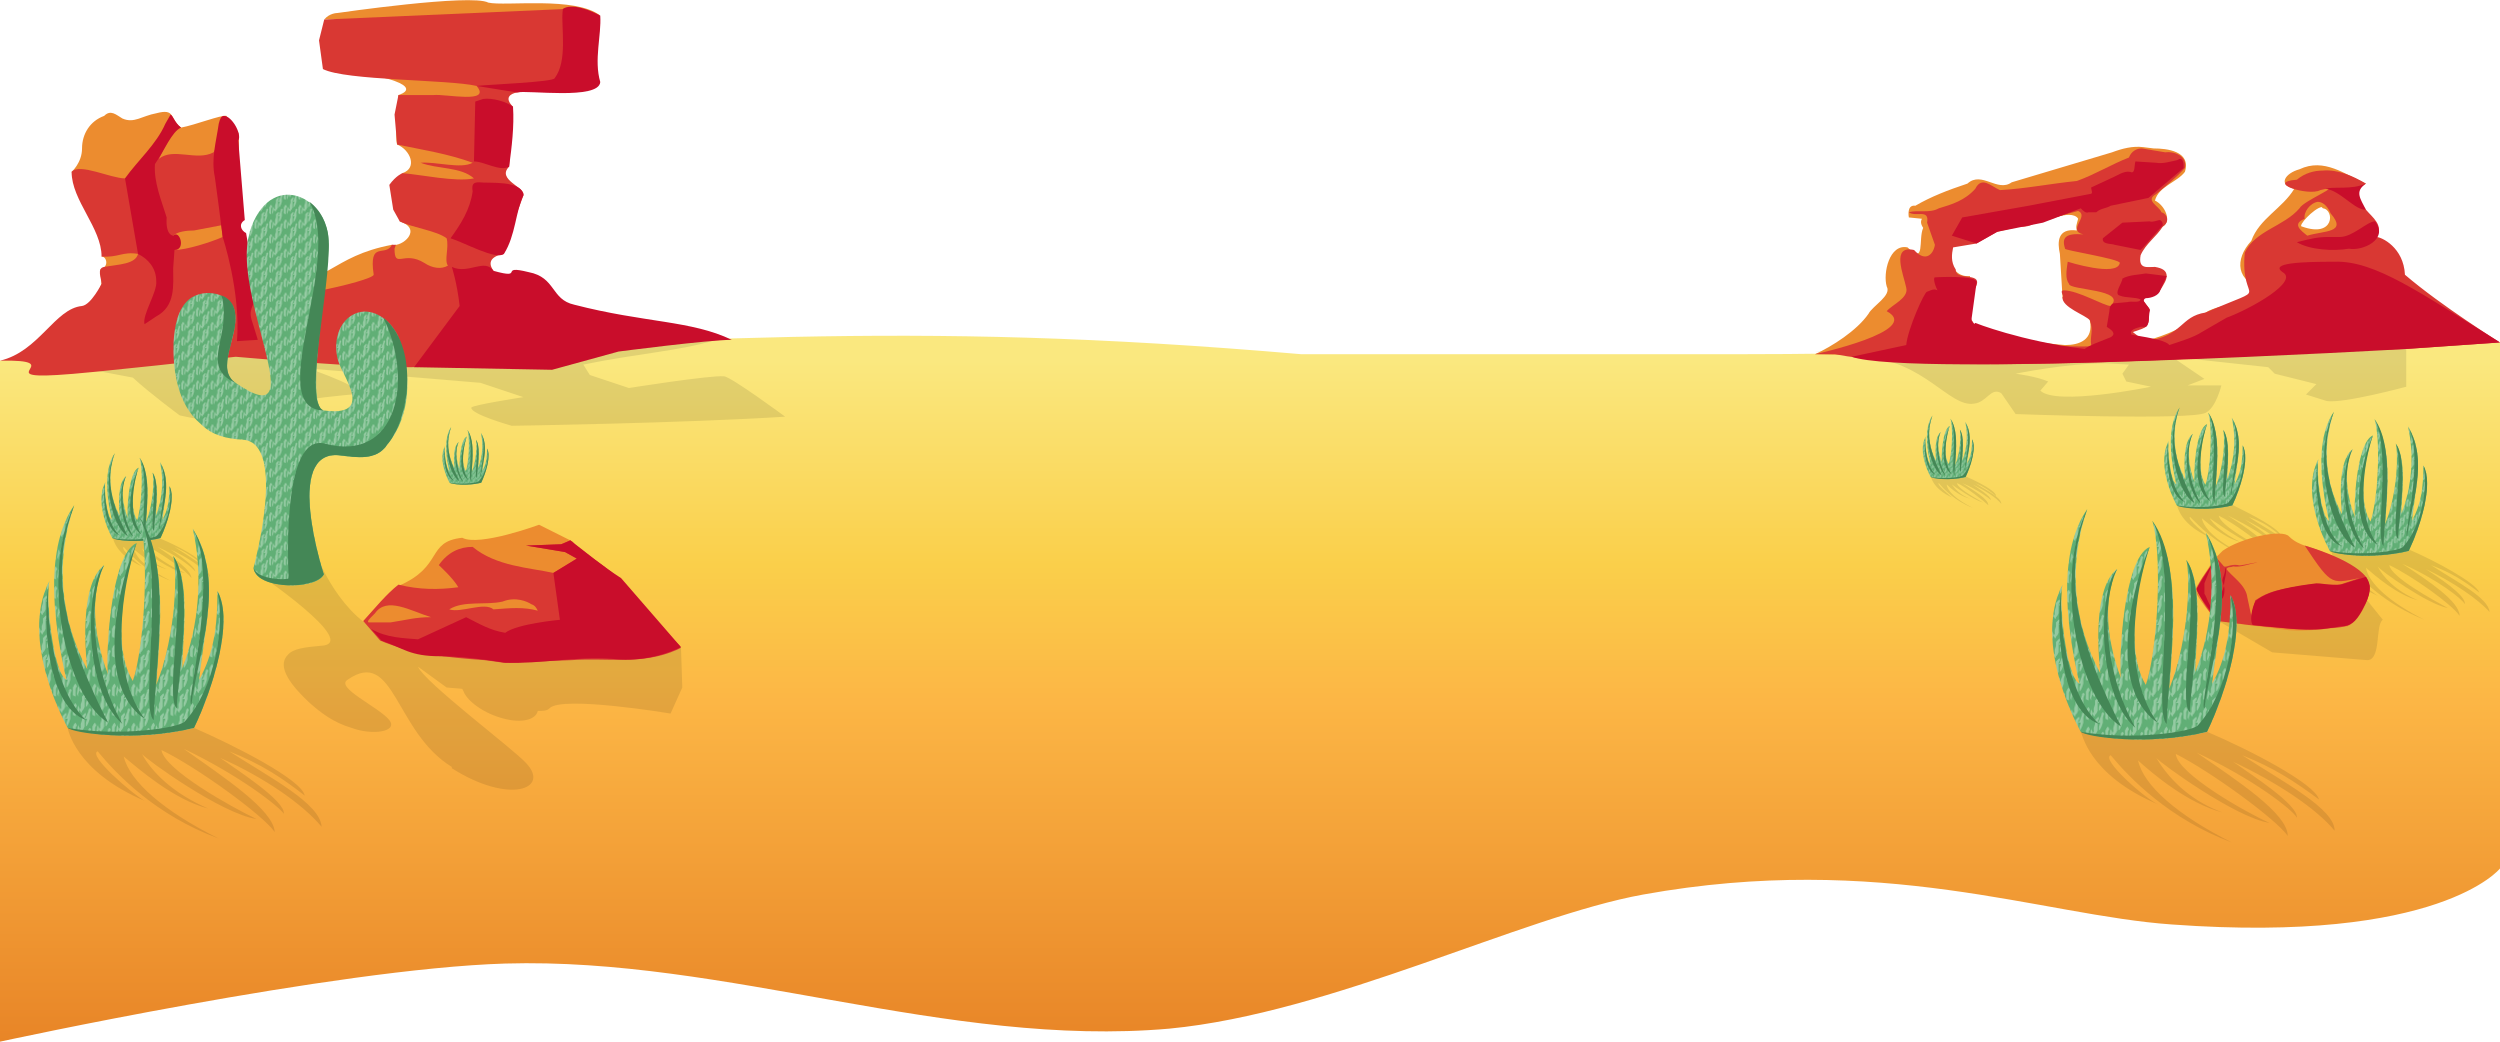
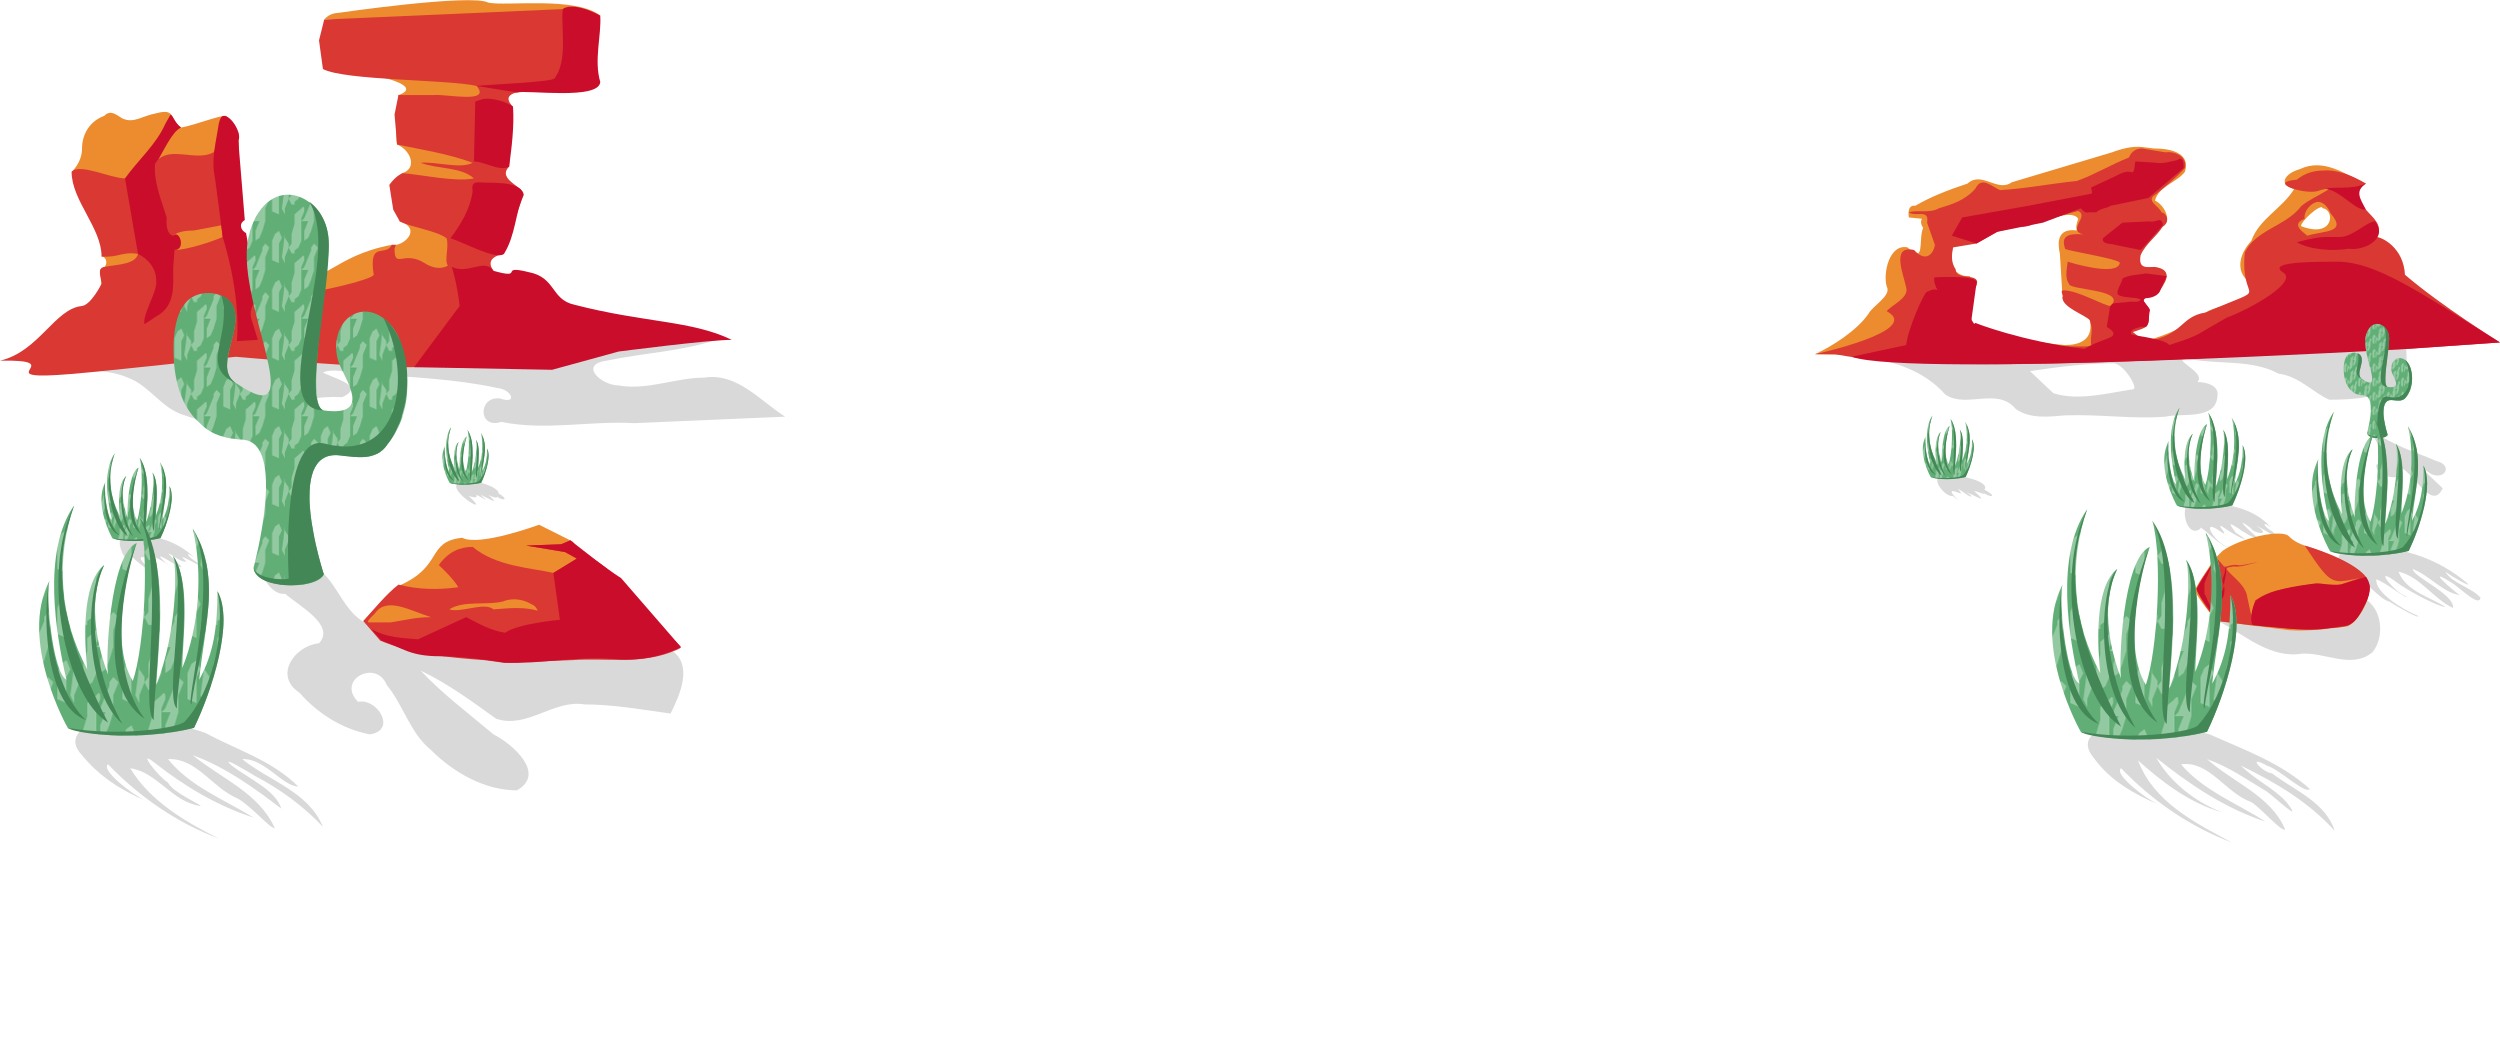
- <svg xmlns="http://www.w3.org/2000/svg" xmlns:xlink="http://www.w3.org/1999/xlink" class="desert_scape" preserveAspectRatio="none" viewBox="0 0 1920 800">
+ <svg xmlns="http://www.w3.org/2000/svg" class="desert_scape" preserveAspectRatio="xMidYMid meet" viewBox="0 0 1920 800">
  <defs>
-     <pattern id="desert_pattern-greenWool" width="15" height="15" patternUnits="userSpaceOnUse">
-       <path fill="#93c9a1" d="M0 0v15h15V0Z" />
-       <path fill="#61af76" d="M10 0 9 3 8 5 7 6V3l1-3H6v6L5 8 4 9v1H3L2 8l1-1V4l1-3V0H0v15h4v-2l2-2c1-1 1 0 1 1l-1 2v1l1-1 2-5V8l1-1 1 1-1 3v4h5V0Zm4 3 1 2-1 2v6l-2-1V6l1-2 1-1ZM1 3v2l1 2v1l-1 3v2l-1-2a159 159 0 0 0 1-7V3Zm6 6v1-1Z" />
+     <pattern id="desert_pattern-greenWool" width="50" height="50" patternUnits="userSpaceOnUse">
+       <path fill="#93c9a1" d="M0 0v50h50V0Z" />
+       <path fill="#61af76" d="m33 0-3 10-3 7-4 3V10l4-10h-7v20l-3 7-4 3v3h-3l-3-6 3-4V13l3-10V0H0v50h13v-7l7-6c3-4 3 0 3 3l-3 7v3l3-3 7-17v-3l3-4 4 4-4 10v13h17V0Zm14 10 3 7-3 6v20l-7-3V20l3-7zM3 10v7l4 6v4L3 37v6l-3-6a530 530 0 0 0 3-24Zm20 20v3z" />
    </pattern>
-     <linearGradient id="desert_gradSand" x1="0" x2="0" y1="277" y2="800" gradientUnits="userSpaceOnUse">
-       <stop offset="0" stop-color="#fae87f" />
-       <stop offset=".3" stop-color="#facf4a" />
-       <stop offset=".5" stop-color="#fcb645" />
-       <stop offset="1" stop-color="#e88527" />
-     </linearGradient>
  </defs>
-   <path class="desert_sand" fill="url(#desert_gradSand)" d="M1920 263s-68-6-100-4c-166 3-313 13-478 13H999c-313-27-460-9-809 2-63-17-190 3-190 3v523s257-56 388-60c170-5 339 65 510 50 125-12 270-86 364-103 183-33 306 16 406 23 206 15 252-43 252-43z" display="inline" />
-   <path class="desert_shadows" fill="#000" opacity=".1" d="m550 261-369 9-137 9 58 11c13 12 36 29 36 29s34 8 50 5c11-2 17-10 28-13 17-5 54-8 54-8 20-2-33-20-33-20l132 11 33 11s-39 6-40 8c-1 5 31 14 31 14s133-2 210-7c0 0-42-31-47-31-10-1-73 9-73 9l-30-10-5-8c44-9 72-10 102-19Zm1298 7-454 2 37 4c47 3 66 39 85 36 10-1 13-13 21-8l11 16s135 5 146-1c8-4 12-21 12-21h-26l13-5-25-17 74 8 5 5 32 8-8 8 16 5c13 2 61-11 61-11zm-231 11 18 1-5 7 3 6 19 4s-73 15-85 3l6-7c-9-4-25-6-25-6s39-8 69-8zm-123 86-11 1s1 9 16 16c-2-2-12-10-10-11 4 5 13 14 26 19a52 17 15 0 1-20-18c3 3 10 9 18 11-8-3-12-8-14-11 1 1 17 12 24 14-5-3-20-11-20-15 7 3 21 14 24 17 0-5-11-11-20-17 12 5 21 12 22 13 0-3-10-9-14-12 10 5 18 10 22 15 0-5-11-10-20-16 7 3 11 6 16 10 0-4-14-11-23-15l-16-1zm196 22-18 1s2 15 26 25c-4-2-19-15-16-16 7 7 20 21 41 29a82 27 15 0 1-32-28c5 4 17 15 29 18-12-6-20-13-23-18 2 1 27 20 39 22-8-4-31-17-32-24 12 6 34 22 38 28 0-8-17-19-31-28 19 9 33 19 34 21 1-4-15-14-21-18 14 7 28 16 34 23 0-8-18-16-31-25 11 4 17 8 25 15-1-6-23-17-37-24l-25-1zM103 412l-16 2s2 12 22 21c-3-2-17-13-14-15 6 7 17 19 36 26a71 24 15 0 1-28-24c5 4 15 13 25 15-11-4-17-11-19-16 1 2 23 18 33 19-7-3-27-14-28-20 10 5 30 19 33 24 0-6-14-16-26-24 16 7 28 17 29 19 0-4-13-13-19-17 13 6 25 14 30 21 0-7-15-15-27-23 9 4 15 8 22 14-1-5-20-15-32-20l-21-2zm1713 9-26 1s3 21 37 36c-6-3-28-22-23-24 9 11 28 30 58 42a117 39 15 0 1-45-40c7 6 24 21 40 25-17-7-27-18-31-26 2 3 38 29 54 32-11-6-44-24-45-33 17 8 48 30 54 39 0-11-24-27-44-40 27 12 46 27 48 31 1-7-21-21-30-27 21 10 40 23 49 33-1-11-25-23-45-36 16 6 25 12 37 21-2-7-33-24-54-33l-34-1zM213 431c-12 0-22 3-17 8 0 0 83 56 50 57-11 1-21 2-25 7-9 9 3 24 17 37 8 7 18 15 32 19 16 6 36 3 29-6-8-10-42-25-32-31 36-25 36 40 80 67v1c44 28 76 16 57-4-10-11-78-62-83-74l22 16 12 1 1 2c3 8 18 19 36 22 13 2 20-2 21-7 4 0 7 0 9-2 9-10 93 4 93 4l9-20-1-31-170-4c-15-6-28-5-40-4-41 3-66-54-66-54-7-3-22-5-34-4zm1605 30-114 16 41 24 73 6c11 0 6-27 12-31zM93 555c-17 0-32 2-41 4 0 0 5 33 59 56-9-5-44-35-36-38 14 17 44 49 93 67a188 62 15 0 1-73-63c11 9 38 33 65 40-28-12-44-29-51-42 3 4 61 46 88 50-19-9-71-38-73-53 27 13 78 50 87 63-1-17-39-42-70-64 42 20 73 44 77 50 1-10-35-33-49-43 34 15 64 36 78 53-1-18-40-38-71-58 25 10 40 20 58 34-2-12-53-38-85-52-18-2-38-4-56-4zm1547 4c-18 0-33 1-42 3 1 0 5 33 60 56-10-4-45-35-37-38 15 18 45 49 93 67a188 62 15 0 1-72-63c11 10 38 33 65 40a98 98 0 0 1-51-42c3 4 61 46 87 50-18-8-71-38-72-53 26 13 77 50 86 63 0-17-38-42-70-64 43 20 74 44 77 50 1-10-35-33-49-43 34 16 64 36 78 53 0-17-39-37-71-58 25 10 40 20 59 34-3-12-53-38-86-52-18-2-38-3-55-3z" />
+   <path id="desert_shadows" fill="#000" fill-opacity=".15" d="M550 261c-167 5-335 5-502 18 9 6 35 4 50 11 17 6 26 24 44 29 21 8 45 8 64-3 18-8 37-12 57-11 19-9-9-15-15-19 10-4 24 2 36 1 33 3 66 4 98 11 11 1 16 13 2 8-17-2-17 24 1 18 34 7 68-1 102 1l116-5c-19-12-37-34-62-30-22 0-44 10-66 6-13 0-31-16-9-19 28-6 57-7 84-16Zm1298 7-454 2c35 3 75 5 100 33 16 11 40-6 54 11 11 8 26 6 38 5 26-1 52 3 77 1 13-3 39 3 40-16 2-12-21-11-16-10 10-8-25-20-4-18 22 4 47 0 67 11 16 2 27 15 39 20 20 0 40-2 56-12 5-8 3-18 3-27zm-225 11c8 0 20 20 15 20-20 3-42 9-61 3l-18-17c21-3 42-6 64-6zm200 52c-2 10 17 19 2 26-1 11 28 14 16 1 12 2 26 36 35 17-4-4-24-22-9-11 11 5 17-7 4-10-16-7-34-12-48-23Zm-329 35c-14-2-1 16 6 15 13 11-10-8 3-3 9 4-6-7 5 0 6 5 9 4 2 0 8 3 18 10 6-1 5 1 12 5 5 0 8 6 14 5 3-1 5-6-20-12-26-10zm-1138 4c-21 2 25 30 4 11 5 1 6 2 6-1 6 3 11 7 3 0 7 3 16 9 6 0 3 2 11 4 4-1 5 6 14 6 4 0 0-5-18-11-26-9zm1334 17c-19-11-13 29 0 19-2-5 17 16 22 14-9 0-24-24-7-12 10 7-7-10 4-2 7 5 25 14 8 3-13-17 11 6 17 4-4-3-20-18-6-8 4 6 17 6 5-1 6 2 26 17 12 4-6-3-9-9-1-3-13-15-35-19-54-18ZM102 412c-20-9-5 28 0 16 5 6 27 20 11 7-10-9-3-9 5-3-11-15 26 12 9 0-17-16 27 16 7-2-13-13 6 4 9 1-13-11 23 12 7 0-4-2-10-9-1-3a59 59 0 0 0-47-16Zm1713 9c-20-10-29 23-8 26 8 6 17 8 5 0-8-15 15 14 23 15 6 4 24 14 22 11-12-5-33-18-32-28 7 2 24 16 23 13-8-2-26-24-9-12 10 8 36 21 39 20-13-8-30-12-36-27 17 4 27 21 42 28 1-11-31-24-31-30 13 5 23 18 36 20-7-5-26-22-7-10 6 3 22 20 23 12-7-8-22-11-27-20 5 4 28 17 12 5-21-16-48-25-75-23ZM213 431c-22-4-8 27 6 25 10 9 39 24 26 38-19 2-35 25-15 38 14 16 33 28 54 32 21-3 6-28-9-25-17-17 14-33 22-13 13 16 18 37 34 50 17 17 41 31 66 31 23-13-4-36-18-43-19-16-39-31-56-49 21 10 40 24 58 37 24 8 44-15 68-11 22 0 44 4 66 7 7-14 18-38 0-49-14-5-30-2-46-3l-116-3c-23-10-51 3-71-14-22-10-24-42-49-47l-20-1Zm1605 30-114 16c20 11 40 29 64 25 18-1 38 12 54-1 9-11 8-31-4-40ZM94 556c-15-7-49 5-31 24 13 16 30 27 49 35-11-5-35-24-29-28 24 25 53 45 85 57-26-13-53-29-68-54 21 3 32 26 54 29 1-1-21-10-25-18-7-4-25-27-10-15 23 18 48 33 76 42-23-14-49-24-66-45 22-1 34 22 53 30 10 5 26 24 29 23-12-27-41-38-63-56 25 9 47 25 68 41-4-14-25-23-38-33-10-9 13 5 18 8 19 10 37 23 52 39-11-27-41-35-62-52 17-1 31 21 43 21-20-20-47-28-71-41-21-8-43-7-64-7Zm1546 3c-14-6-49 3-32 23 12 17 31 28 50 36-11-5-35-24-29-28 24 25 53 45 85 57-28-15-60-31-72-63 19 17 40 33 65 40-21-8-40-23-51-42 25 20 53 39 84 49-22-14-48-24-65-44 22-3 34 22 54 29 8 5 23 23 26 21-11-26-40-36-60-54 17 6 31 16 46 25 7 5 29 26 15 8-10-11-24-17-35-28 27 13 52 28 72 50-7-22-31-31-48-44-8-1-20-15-4-6 10 3 29 22 33 18-22-20-50-30-77-42-18-5-38-5-57-5Z" />
  <g class="desert_horizon-right" transform="translate(-72)">
-     <path id="path41" fill="#ec8c2f" d="M1718 113c-8-1-16 1-24 4l-77 23c-11 8-23-9-34 1-15 5-28 10-40 17-7-1-5 9-5 9l10 1c-1 2-1 4 1 7-4 9 2 29-12 15-14-3-19 20-16 30 4 7-11 15-14 21-9 13-28 25-41 31 69 2 297-3 366-3l88-1c8-42-69-111-31-127-16-7-32-20-51-11-11 3-17 12-4 15-9 15-27 23-33 40-13 14-12 32 10 36-3 13-33 11-45 19a139 139 0 0 1-47 22c-5 0-10-4-9-7 1-2 8-3 10-4 4-7-4-21-4-21s12-13 20-18l-9-7c-29 5-2-25 6-31 7-4 2-16-6-20 3-11 17-14 23-22 5-16-14-18-24-18zm1 149 6-2zm136-103 1 1c9 1 9 23-16 14-4 0 9-14 15-15zm-194 6c3 0 6 1 7 3-1 4-2 6-1 9-15-2-15 9-13 18l2 33c2 11 23 2 21 18 3 15-8 19-19 19-40-3-77-15-78-23l5-30c-18 2-21-27-12-40l33 6 42-10s7-3 13-3z" display="inline" />
-     <path id="path43" fill="#d93833" d="M1717 114c-4 0-8 2-10 7-13 5-26 13-40 18-20 2-40 6-59 7-7-3-14-11-19-1-8 9-18 12-28 15-7 4-16 1-23 3 5 4 16-3 14 8l6 17c-1 7-7 14-16 4-18-4-8 19-6 29 2 8-11 13-15 18 28 15-55 33-55 33h15c100 19 354-3 439-4l72-5s-45-28-73-52c-1-21-18-29-22-29 6-9-3-15-8-21-6-7-11-13 0-20-10-6-22-11-33-10-7 0-14 2-20 7-25 2 9 13 18 8 20-5-13 8-16 14-12 14-34 17-42 34-4 42 23 23-30 46-20 3-17 18-46 22h-1l-9-7c3-1 10-3 11-5s2-4 1-10c2-3 1-2-3-8-9-5 9-3 12-9 3-5 5-8 5-11 0-4-3-6-9-7-6 0-13 2-11-9 4-9 12-14 17-22 6-4 3-10-1-11-2-5-13-9-4-14 7-6 15-12 22-20 2-9-8-13-15-12zm135 41c3 0 7 2 10 9 13 15-5 13-18 17-5-4-12-9-2-13-1-5 4-12 10-13zm-184 7c9 4-9 15 4 18-13-1-17 2-14 11-2 1 43 8 42 11-2 11-40-1-40-1-1 7-2 13 1 17 0 5 45 4 32 17-5 0-25-12-36-12-4 0 1 5-1 5-1 8 18 14 21 18 3 8 0 12 1 19l1 1c-46 1-84-6-92-19-4-5 1-17 1-24 10-16-14-6-14-16-4-6-3-12-2-17l18-3 21-12c8-3 16 2 24-4z" />
-     <path id="path45" fill="#c90d2b" d="m1746 122-2 1c-5 1-11 3-16 2l-16-1c-1 3 0 10-4 8-5-1-10 3-15 5l-15 7c0 2 2 5-1 5l-47 9-51 9-8 14 19 6 16-9 35-7 29-11c2 2 4 4 6 3h6c3-3 8-3 11-5l29-6 27-23c0-3 0-7-3-7zm143 19c-11 5-25 2-31 4 11 1 23 17 31 16-4-8-9-14 0-20zm-158 28c-2 0-6 2-8 1l-21 1-15 12c-1 5 7 4 9 5l20 4 2-2 15-17c0-3-1-3-2-4zm165 1c-6 0-17 12-27 12h-8c-9 0-13 1-25 4 10 6 28 7 40 5 10 2 31-7 20-21zm-31 31c-26 0-50 1-40 8 13 7-24 28-43 35l-19 11c-6 4-16 7-25 10-2-3-11-5-29-8-2-4 4-5 7-6h4c3-2 2-8 3-12 1-3-8-8-3-10 4 0 10-2 11-6l5-11-16-2c-5 1-13 1-18 4 0 3-7 12-2 13 5 2 12 1 16 3-1 3-7 1-10 2l-11 1c-2 1-3 3-3 6l-2 12c3 2 8 5 3 8-10 4-16 6-20 9-49-6-84-20-84-20l-1 1-2-3 4-29c1-6-32-4-32-4-1 0-1 4 2 10-3-2-7 1-8 1-2 0-15 29-16 41l-42 9c46 16 426-6 426-6l72-5c-61-38-96-63-127-62z" />
+     <path fill="#ec8c2f" d="M1718 113c-8-1-16 1-24 4l-77 23c-11 8-23-9-34 1-15 5-28 10-40 17-7-1-5 9-5 9l10 1c-1 2-1 4 1 7-4 9 2 29-12 15-14-3-19 20-16 30 4 7-11 15-14 21-9 13-28 25-41 31 69 2 297-3 366-3l88-1c8-42-69-111-31-127-16-7-32-20-51-11-11 3-17 12-4 15-9 15-27 23-33 40-13 14-12 32 10 36-3 13-33 11-45 19a139 139 0 0 1-47 22c-5 0-10-4-9-7 1-2 8-3 10-4 4-7-4-21-4-21s12-13 20-18l-9-7c-29 5-2-25 6-31 7-4 2-16-6-20 3-11 17-14 23-22 5-16-14-18-24-18zm1 149 6-2zm136-103 1 1c9 1 9 23-16 14-4 0 9-14 15-15zm-194 6c3 0 6 1 7 3-1 4-2 6-1 9-15-2-15 9-13 18l2 33c2 11 23 2 21 18 3 15-8 19-19 19-40-3-77-15-78-23l5-30c-18 2-21-27-12-40l33 6 42-10s7-3 13-3z" display="inline" />
+     <path fill="#d93833" d="M1717 114c-4 0-8 2-10 7-13 5-26 13-40 18-20 2-40 6-59 7-7-3-14-11-19-1-8 9-18 12-28 15-7 4-16 1-23 3 5 4 16-3 14 8l6 17c-1 7-7 14-16 4-18-4-8 19-6 29 2 8-11 13-15 18 28 15-55 33-55 33h15c100 19 354-3 439-4l72-5s-45-28-73-52c-1-21-18-29-22-29 6-9-3-15-8-21-6-7-11-13 0-20-10-6-22-11-33-10-7 0-14 2-20 7-25 2 9 13 18 8 20-5-13 8-16 14-12 14-34 17-42 34-4 42 23 23-30 46-20 3-17 18-46 22h-1l-9-7c3-1 10-3 11-5s2-4 1-10c2-3 1-2-3-8-9-5 9-3 12-9 3-5 5-8 5-11 0-4-3-6-9-7-6 0-13 2-11-9 4-9 12-14 17-22 6-4 3-10-1-11-2-5-13-9-4-14 7-6 15-12 22-20 2-9-8-13-15-12zm135 41c3 0 7 2 10 9 13 15-5 13-18 17-5-4-12-9-2-13-1-5 4-12 10-13zm-184 7c9 4-9 15 4 18-13-1-17 2-14 11-2 1 43 8 42 11-2 11-40-1-40-1-1 7-2 13 1 17 0 5 45 4 32 17-5 0-25-12-36-12-4 0 1 5-1 5-1 8 18 14 21 18 3 8 0 12 1 19l1 1c-46 1-84-6-92-19-4-5 1-17 1-24 10-16-14-6-14-16-4-6-3-12-2-17l18-3 21-12c8-3 16 2 24-4z" />
+     <path fill="#c90d2b" d="m1746 122-2 1c-5 1-11 3-16 2l-16-1c-1 3 0 10-4 8-5-1-10 3-15 5l-15 7c0 2 2 5-1 5l-47 9-51 9-8 14 19 6 16-9 35-7 29-11c2 2 4 4 6 3h6c3-3 8-3 11-5l29-6 27-23c0-3 0-7-3-7zm143 19c-11 5-25 2-31 4 11 1 23 17 31 16-4-8-9-14 0-20zm-158 28c-2 0-6 2-8 1l-21 1-15 12c-1 5 7 4 9 5l20 4 2-2 15-17c0-3-1-3-2-4zm165 1c-6 0-17 12-27 12h-8c-9 0-13 1-25 4 10 6 28 7 40 5 10 2 31-7 20-21zm-31 31c-26 0-50 1-40 8 13 7-24 28-43 35l-19 11c-6 4-16 7-25 10-2-3-11-5-29-8-2-4 4-5 7-6h4c3-2 2-8 3-12 1-3-8-8-3-10 4 0 10-2 11-6l5-11-16-2c-5 1-13 1-18 4 0 3-7 12-2 13 5 2 12 1 16 3-1 3-7 1-10 2l-11 1c-2 1-3 3-3 6l-2 12c3 2 8 5 3 8-10 4-16 6-20 9-49-6-84-20-84-20l-1 1-2-3 4-29c1-6-32-4-32-4-1 0-1 4 2 10-3-2-7 1-8 1-2 0-15 29-16 41l-42 9c46 16 426-6 426-6l72-5c-61-38-96-63-127-62z" />
  </g>
  <g class="desert_horizon-left">
-     <path id="path17" fill="#ec8c2f" d="M375 212c-3-6-12-9-1-12 11-15 8-35 17-50-2-10-10-18-3-26 6-30 6-69-21-83-13-8-91 5-105-3-17-3-9 7-14 15 52 4 76 14 58 20 0 5-3 33-1 38 10 4 16 18 4 22l-2 37c18 6 2 20-6 18-47 9-47 30-104 38-22-37-11-88-14-124-6-11-6-2-9-13-4-1-24 7-35 9-9-7-4-15-19-11-11 2-17 8-26 4-5-3-9-7-14-2-11 4-17 14-17 25s-8 18-8 18 28 59 23 65c4 0 6 8-1 10l1 11-25 58zm86-200c-19-15-73-7-86-10-13-7-116 8-116 8s-6 0-10 5" />
-     <path id="path19" fill="#d93833" d="m432 7-183 8-4 16 3 22c17 9 97 8 118 13 12 14-24 6-33 7h-27l-3 15 2 23c19 4 39 7 58 14-9 5-28-1-40 0 13 5 31 3 41 12-14 3-41-3-55-4 0 0-5 2-10 9l3 19 5 9c10 5 28 7 36 13 2 7-2 17 1 21-5 3-12 2-18-2-16-10-23 5-23-11l1-3h-3c-5 10-18-4-14 23-1 5-82 23-90 15-18-45-13-83-14-124 0 0-12 2-19 15-13 7-31-4-42 5 5-9 10-23 17-24-15-12-22 41-43 39-11 0-35-12-41-5 0 22 23 43 23 65 13 1 16-4 28-2-2 8-15 8-26 10-6 1-2 9-2 13 0 0-8 16-15 17-21 2-33 35-63 42 53-1-6 14 44 11 22-1 137-14 137-14s102 9 135 8c104-1 180-21 244-21-66-11-124-15-189-32-2-3 3-18 8-21-8-11 8-13 8-13 2-10 11-34 15-45 2-6-21-12-11-22l3-46c-7-7-2-10 3-11 52-5 37-32 37-32zM170 173l1 9c-9 4-28 10-37 10l-1-11c3-3 10-4 16-4z" />
-     <path id="path21" fill="#c90d2b" d="M432 7c-1 15 4 40-6 53 0 3-52 5-60 6l31 5c8-2 63 6 64-8-5-17 1-36 0-51-7-4-22-10-29-5Zm-61 69-6 2-1 46c8 0 20 8 27 4 2-15 4-31 3-46-5-4-16-7-23-6zM131 88l-4 7c-7 16-21 28-31 42l10 58c8 4 14 11 14 21 1 8-11 26-9 33l9-6c15-8 13-24 13-37l1-14c9 0 4-16-1-11 0 0-6 0-5-14-4-13-10-27-9-41 7-10 13-25 20-28-5-4-6-9-8-10zm41 1c-2 0-3 2-4 6-2 14-6 27-3 41a3123 3123 0 0 1 6 46s14 42 11 80l16-1-4-13c-4-11 1-12 3-22l-8-47c-4-2-6-7-1-10l-5-61c3-5-5-19-11-19zm196 51c-4 0-6 1-5 7-2 14-9 25-17 36 10 3 35 17 41 12 9-14 9-33 15-45-1-12-27-9-34-10zm-21 65s4 12 6 30l-35 47 106 2 51-14s69-9 87-9c-31-15-67-13-121-27-18-4-14-21-35-25-24-6-2 6-27-1-7-10-19 3-32-3z" />
+     <path fill="#ec8c2f" d="M375 212c-3-6-12-9-1-12 11-15 8-35 17-50-2-10-10-18-3-26 6-30 6-69-21-83-13-8-91 5-105-3-17-3-9 7-14 15 52 4 76 14 58 20 0 5-3 33-1 38 10 4 16 18 4 22l-2 37c18 6 2 20-6 18-47 9-47 30-104 38-22-37-11-88-14-124-6-11-6-2-9-13-4-1-24 7-35 9-9-7-4-15-19-11-11 2-17 8-26 4-5-3-9-7-14-2-11 4-17 14-17 25s-8 18-8 18 28 59 23 65c4 0 6 8-1 10l1 11-25 58zm86-200c-19-15-73-7-86-10-13-7-116 8-116 8s-6 0-10 5" />
+     <path fill="#d93833" d="m432 7-183 8-4 16 3 22c17 9 97 8 118 13 12 14-24 6-33 7h-27l-3 15 2 23c19 4 39 7 58 14-9 5-28-1-40 0 13 5 31 3 41 12-14 3-41-3-55-4 0 0-5 2-10 9l3 19 5 9c10 5 28 7 36 13 2 7-2 17 1 21-5 3-12 2-18-2-16-10-23 5-23-11l1-3h-3c-5 10-18-4-14 23-1 5-82 23-90 15-18-45-13-83-14-124 0 0-12 2-19 15-13 7-31-4-42 5 5-9 10-23 17-24-15-12-22 41-43 39-11 0-35-12-41-5 0 22 23 43 23 65 13 1 16-4 28-2-2 8-15 8-26 10-6 1-2 9-2 13 0 0-8 16-15 17-21 2-33 35-63 42 53-1-6 14 44 11 22-1 137-14 137-14s102 9 135 8c104-1 180-21 244-21-66-11-124-15-189-32-2-3 3-18 8-21-8-11 8-13 8-13 2-10 11-34 15-45 2-6-21-12-11-22l3-46c-7-7-2-10 3-11 52-5 37-32 37-32zM170 173l1 9c-9 4-28 10-37 10l-1-11c3-3 10-4 16-4z" />
+     <path fill="#c90d2b" d="M432 7c-1 15 4 40-6 53 0 3-52 5-60 6l31 5c8-2 63 6 64-8-5-17 1-36 0-51-7-4-22-10-29-5Zm-61 69-6 2-1 46c8 0 20 8 27 4 2-15 4-31 3-46-5-4-16-7-23-6zM131 88l-4 7c-7 16-21 28-31 42l10 58c8 4 14 11 14 21 1 8-11 26-9 33l9-6c15-8 13-24 13-37l1-14c9 0 4-16-1-11 0 0-6 0-5-14-4-13-10-27-9-41 7-10 13-25 20-28-5-4-6-9-8-10zm41 1c-2 0-3 2-4 6-2 14-6 27-3 41a3123 3123 0 0 1 6 46s14 42 11 80l16-1-4-13c-4-11 1-12 3-22l-8-47c-4-2-6-7-1-10l-5-61c3-5-5-19-11-19zm196 51c-4 0-6 1-5 7-2 14-9 25-17 36 10 3 35 17 41 12 9-14 9-33 15-45-1-12-27-9-34-10zm-21 65s4 12 6 30l-35 47 106 2 51-14s69-9 87-9c-31-15-67-13-121-27-18-4-14-21-35-25-24-6-2 6-27-1-7-10-19 3-32-3z" />
  </g>
  <use class="desert_grassClone-6" transform="translate(1041 211) scale(.27644)" href="#desert_grass-master" width="100%" height="100%" />
-   <use class="desert_cactusClone-1" xlink:href="#g57331" width="100%" height="100%" x="0" y="0" transform="translate(1761 205) scale(.29247)" />
+   <use class="desert_cactusClone-1" href="#desert_cactus-master" width="100%" height="100%" x="0" y="0" transform="translate(1761 205) scale(.29247)" />
  <use class="desert_grassClone-5" transform="translate(969 141) scale(.43977)" href="#desert_grass-master" width="100%" height="100%" />
  <use class="desert_grassClone-4" transform="translate(791 72) scale(.62472)" href="#desert_grass-master" width="100%" height="100%" />
  <g class="desert_rock-right">
-     <path id="path25" fill="#ec8c2f" d="m1758 484-55-7c-1 0-18-21-17-24 0-2 8-13 14-23l7-7c14-10 46-17 51-11 4 4 9 6 12 7 13 4 24 9 35 15 14 8 17 14 13 27-3 9-10 18-15 20-15 2-31 4-45 3z" />
-     <path id="path27" fill="#d93833" d="M1770 419c22 33 20 29 47 24-11-14-47-24-47-24zm-68 9c-4 8-13 17-15 25 4 8 10 19 17 24l23 3 22 2c10 1 19 2 28 1s20 0 27-3c8-7 16-19 16-30l-2-5c-1-2 0-2-3-2l-18 6c-11 0-20-1-30 1-11 2-21 3-30 8l-5 3-3 12-3-14c-1-10-13-17-16-22 1-2 3-1 5-2 6 1 12-2 19-3-4 0-14 3-15 2-6-1-9 2-11 1z" />
-     <path id="path29" fill="#c90d2b" d="M1699 433a796 796 0 0 0-12 19c0 2 4 9 12 19 4 5 4 5 0-4-3-3-4-8-6-11v-8zm10 3c0 6-3 8-2 11l1 3c0-4 3-12 1-14zm108 7-16 5c-8 3-15 0-22 0-16 2-36 5-46 13-2 1-6 14-3 19a616 616 0 0 1 9 1l22 2c16 1 20 1 37-2 7 0 11-3 16-12 3-6 10-17 3-26zm-109 7c-2 7-4 8-2 10 2 0 3-7 2-10z" />
+     <path fill="#ec8c2f" d="m1758 484-55-7c-1 0-18-21-17-24 0-2 8-13 14-23l7-7c14-10 46-17 51-11 4 4 9 6 12 7 13 4 24 9 35 15 14 8 17 14 13 27-3 9-10 18-15 20-15 2-31 4-45 3z" />
+     <path fill="#d93833" d="M1770 419c22 33 20 29 47 24-11-14-47-24-47-24zm-68 9c-4 8-13 17-15 25 4 8 10 19 17 24l23 3 22 2c10 1 19 2 28 1s20 0 27-3c8-7 16-19 16-30l-2-5c-1-2 0-2-3-2l-18 6c-11 0-20-1-30 1-11 2-21 3-30 8l-5 3-3 12-3-14c-1-10-13-17-16-22 1-2 3-1 5-2 6 1 12-2 19-3-4 0-14 3-15 2-6-1-9 2-11 1z" />
+     <path fill="#c90d2b" d="M1699 433a796 796 0 0 0-12 19c0 2 4 9 12 19 4 5 4 5 0-4-3-3-4-8-6-11v-8zm10 3c0 6-3 8-2 11l1 3c0-4 3-12 1-14zm108 7-16 5c-8 3-15 0-22 0-16 2-36 5-46 13-2 1-6 14-3 19a616 616 0 0 1 9 1l22 2c16 1 20 1 37-2 7 0 11-3 16-12 3-6 10-17 3-26zm-109 7c-2 7-4 8-2 10 2 0 3-7 2-10z" />
  </g>
  <use class="desert_grassClone-3" transform="translate(-523 199) scale(.38126)" href="#desert_grass-master" width="100%" height="100%" />
  <use class="desert_grassClone-2" transform="translate(-55 230) scale(.25047)" href="#desert_grass-master" width="100%" height="100%" />
-   <g class="desert_cactus-master" transform="translate(-1432 20) scale(.74931)">
-     <path id="desert_cactus" fill="url(#desert_pattern-greenWool)" d="M2167 212c-20 63 68 210-14 154-22-14 3-48-1-72-3-21-32-26-47-14-12 10-15 28-16 44-1 29 4 64 28 84 12 12 27 15 43 16 46 3 11 131 11 131 1 22 64 24 72 7 0 0-42-128 16-122 17 2 38 6 49-11 25-30 25-74 12-109-7-17-25-32-43-26-20 7-25 32-19 50 5 16 37 57-15 50-21-3 7-147 5-174-2-47-61-73-81-9z" />
-     <path id="desert_cactus-3" fill="#448756" d="M2153 366c-22-14 3-48-1-72-1-9-6-15-14-18 12 41-24 73 15 90zm90 196s-42-128 16-122c17 2 38 6 49-11 25-30 31-103-4-130 31 63 15 149-60 129-43-11-38 118-37 138 0 2-33 2-36-11 2 23 63 23 72 7zm0-168c-22-7 7-123 5-174-1-18-9-32-20-40 36 59-48 213 15 214z" />
+   <g id="desert_cactus-master" transform="translate(-1432 20) scale(.74931)">
+     <path fill="url(#desert_pattern-greenWool)" d="M2167 212c-20 63 68 210-14 154-22-14 3-48-1-72-3-21-32-26-47-14-12 10-15 28-16 44-1 29 4 64 28 84 12 12 27 15 43 16 46 3 11 131 11 131 1 22 64 24 72 7 0 0-42-128 16-122 17 2 38 6 49-11 25-30 25-74 12-109-7-17-25-32-43-26-20 7-25 32-19 50 5 16 37 57-15 50-21-3 7-147 5-174-2-47-61-73-81-9z" />
+     <path fill="#448756" d="M2153 366c-22-14 3-48-1-72-1-9-6-15-14-18 12 41-24 73 15 90zm90 196s-42-128 16-122c17 2 38 6 49-11 25-30 31-103-4-130 31 63 15 149-60 129-43-11-38 118-37 138 0 2-33 2-36-11 2 23 63 23 72 7zm0-168c-22-7 7-123 5-174-1-18-9-32-20-40 36 59-48 213 15 214z" />
  </g>
  <g class="desert_rock-left">
-     <path id="path33" fill="#ec8c2f" d="M279 477c9-9 17-20 27-27 35-15 21-34 49-37 13 7 59-10 59-10l26 13c59 86-140 77-161 61z" />
-     <path id="path35" fill="#d93833" d="m387 509-15-2c-29-2-56-5-80-15l-13-15c9-10 18-21 27-28 16 4 31 4 46 2-4-7-15-17-15-17 7-10 16-14 26-14 18 15 44 16 62 20l18-11-9-5-30-5 27-1 7-3c14 13 36 25 46 38l33 38c7 7 7 6 3 8-27 12-53 6-81 8zm-87-31c13-2 19-4 31-4-16-5-34-16-43-3-5 5-6 6-5 7zm108-14c-3-2-12-6-22-2-13 3-30-1-41 6 9 3 27-6 34 0 13-1 23-2 34 1-1-2-2-4-5-5z" />
-     <path id="path37" fill="#c90d2b" d="M388 509c-18-3-37-5-50-5-23 0-28-6-45-12l-8-9c12 7 25 7 36 8l37-17c10 5 18 10 30 12 9-7 42-10 42-10l-5-36 18-11-9-5-30-5 27-1 7-3c13 10 25 20 39 29l46 53a97 97 0 0 1-53 9c-28-2-55 4-82 3z" />
+     <path fill="#ec8c2f" d="M279 477c9-9 17-20 27-27 35-15 21-34 49-37 13 7 59-10 59-10l26 13c59 86-140 77-161 61z" />
+     <path fill="#d93833" d="m387 509-15-2c-29-2-56-5-80-15l-13-15c9-10 18-21 27-28 16 4 31 4 46 2-4-7-15-17-15-17 7-10 16-14 26-14 18 15 44 16 62 20l18-11-9-5-30-5 27-1 7-3c14 13 36 25 46 38l33 38c7 7 7 6 3 8-27 12-53 6-81 8zm-87-31c13-2 19-4 31-4-16-5-34-16-43-3-5 5-6 6-5 7zm108-14c-3-2-12-6-22-2-13 3-30-1-41 6 9 3 27-6 34 0 13-1 23-2 34 1-1-2-2-4-5-5z" />
+     <path fill="#c90d2b" d="M388 509c-18-3-37-5-50-5-23 0-28-6-45-12l-8-9c12 7 25 7 36 8l37-17c10 5 18 10 30 12 9-7 42-10 42-10l-5-36 18-11-9-5-30-5 27-1 7-3c13 10 25 20 39 29l46 53a97 97 0 0 1-53 9c-28-2-55 4-82 3z" />
  </g>
  <use class="desert_grassClone-1" transform="translate(-1546 -3)" href="#desert_grass-master" width="100%" height="100%" />
  <g id="desert_grass-master">
-     <path id="path57521" fill="url(#desert_pattern-greenWool)" d="M1603 391c-25 36-14 99-6 134-11-6-16-67-13-76-24 46 14 113 14 113 23 8 66 8 97 0 14-29 31-82 18-105 0 28-3 48-14 68 4-41 17-81-5-116 8 34 5 75-8 107 0-21 7-66-7-86 3 10 3 59-13 99 3-44 9-93-13-129 8 27 4 100-5 126-18-29-4-88 3-106-21 9-24 92-22 101-10-26-15-59-3-84-18 14-15 61-13 80a152 154 0 0 1-10-126z" />
-     <path id="path57523" fill="#448756" d="M1603 391c-26 52-7 147 26 167-42-82-41-126-26-167zm50 9c21 39 0 147 11 156 1-40 15-120-11-156zm41 9c21 37-6 135-1 135 5-39 27-93 1-135zm-43 11c-11 23-35 107 6 135-32-44-12-118-6-135zm28 10c11 24-7 111 3 117-2-7 15-93-3-117zm-53 7c-14 14-17 95 14 122-25-45-26-98-14-122zm-42 12c-5 20-5 95 28 107-30-28-31-99-28-107zm129 8c6 27-2 75-25 100-4 5-50 12-90 5 4 4 52 11 97 0 14-29 31-82 18-105z" />
+     <path fill="url(#desert_pattern-greenWool)" d="M1603 391c-25 36-14 99-6 134-11-6-16-67-13-76-24 46 14 113 14 113 23 8 66 8 97 0 14-29 31-82 18-105 0 28-3 48-14 68 4-41 17-81-5-116 8 34 5 75-8 107 0-21 7-66-7-86 3 10 3 59-13 99 3-44 9-93-13-129 8 27 4 100-5 126-18-29-4-88 3-106-21 9-24 92-22 101-10-26-15-59-3-84-18 14-15 61-13 80a152 154 0 0 1-10-126z" />
+     <path fill="#448756" d="M1603 391c-26 52-7 147 26 167-42-82-41-126-26-167zm50 9c21 39 0 147 11 156 1-40 15-120-11-156zm41 9c21 37-6 135-1 135 5-39 27-93 1-135zm-43 11c-11 23-35 107 6 135-32-44-12-118-6-135zm28 10c11 24-7 111 3 117-2-7 15-93-3-117zm-53 7c-14 14-17 95 14 122-25-45-26-98-14-122zm-42 12c-5 20-5 95 28 107-30-28-31-99-28-107zm129 8c6 27-2 75-25 100-4 5-50 12-90 5 4 4 52 11 97 0 14-29 31-82 18-105z" />
  </g>
</svg>
